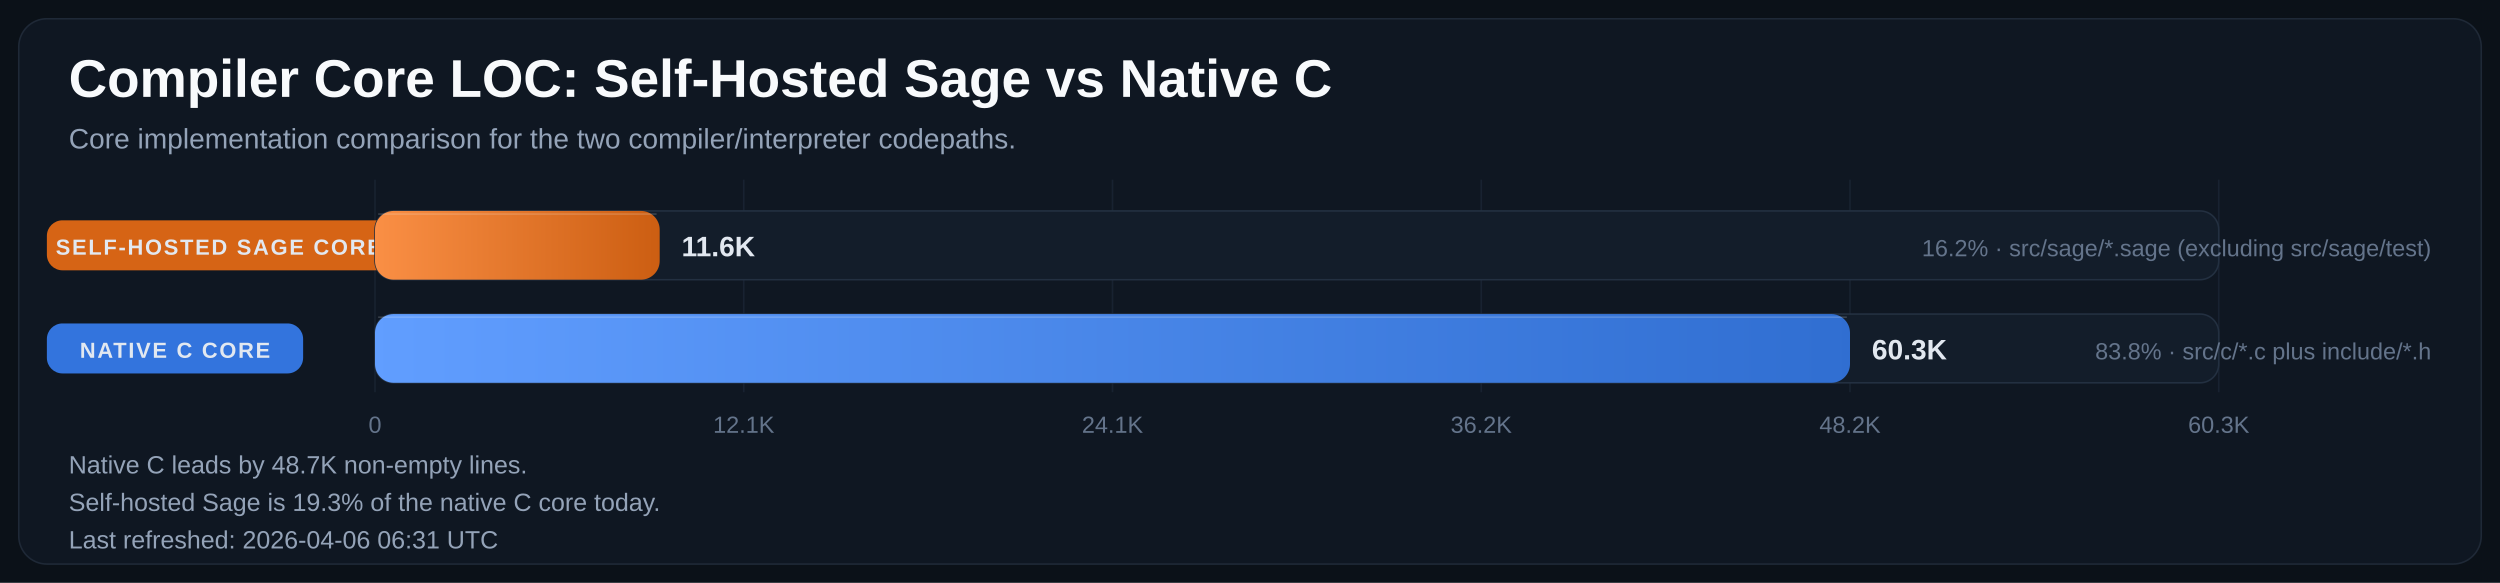
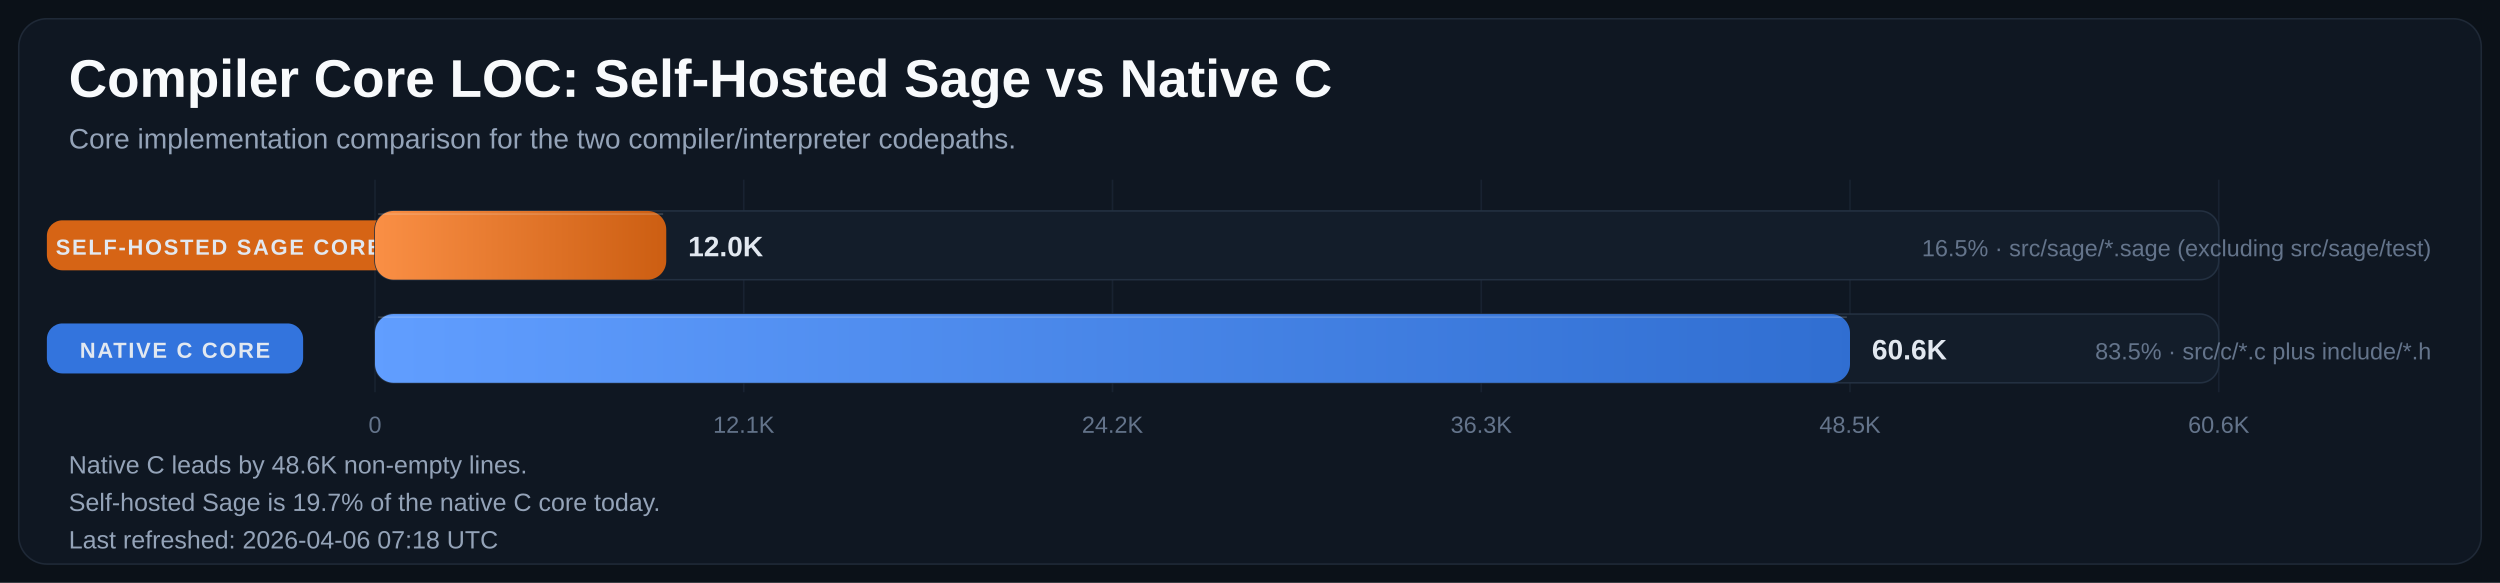
<svg xmlns="http://www.w3.org/2000/svg" width="1600" height="373" viewBox="0 0 1600 373" role="img" aria-labelledby="title desc">
  <defs>
    <linearGradient id="bar-gradient-0" x1="0%" y1="0%" x2="100%" y2="0%">
      <stop offset="0%" stop-color="#FA8F45" />
      <stop offset="100%" stop-color="#CC5E12" />
    </linearGradient>
    <linearGradient id="bar-gradient-1" x1="0%" y1="0%" x2="100%" y2="0%">
      <stop offset="0%" stop-color="#619EFF" />
      <stop offset="100%" stop-color="#306ED1" />
    </linearGradient>
  </defs>
  <rect width="100%" height="100%" fill="#0B1118" />
  <rect x="12" y="12" width="1576" height="349" rx="18" fill="#0F1722" stroke="#1F2937" />
  <text x="44" y="62" fill="#F8FAFC" font-size="34" font-family="Segoe UI, Arial, sans-serif" font-weight="700">Compiler Core LOC: Self-Hosted Sage vs Native C</text>
  <text x="44" y="95" fill="#94A3B8" font-size="18" font-family="Segoe UI, Arial, sans-serif">Core implementation comparison for the two compiler/interpreter codepaths.</text>
  <line x1="240.0" y1="115" x2="240.0" y2="251" stroke="#182231" stroke-width="1" />
  <text x="240.0" y="277" text-anchor="middle" fill="#64748B" font-size="15" font-family="Segoe UI, Arial, sans-serif">0</text>
  <line x1="476.0" y1="115" x2="476.0" y2="251" stroke="#182231" stroke-width="1" />
  <text x="476.0" y="277" text-anchor="middle" fill="#64748B" font-size="15" font-family="Segoe UI, Arial, sans-serif">12.1K</text>
  <line x1="712.0" y1="115" x2="712.0" y2="251" stroke="#182231" stroke-width="1" />
-   <text x="712.0" y="277" text-anchor="middle" fill="#64748B" font-size="15" font-family="Segoe UI, Arial, sans-serif">24.1K</text>
+   <text x="712.0" y="277" text-anchor="middle" fill="#64748B" font-size="15" font-family="Segoe UI, Arial, sans-serif">24.2K</text>
  <line x1="948.0" y1="115" x2="948.0" y2="251" stroke="#182231" stroke-width="1" />
-   <text x="948.0" y="277" text-anchor="middle" fill="#64748B" font-size="15" font-family="Segoe UI, Arial, sans-serif">36.2K</text>
+   <text x="948.0" y="277" text-anchor="middle" fill="#64748B" font-size="15" font-family="Segoe UI, Arial, sans-serif">36.3K</text>
  <line x1="1184.0" y1="115" x2="1184.0" y2="251" stroke="#182231" stroke-width="1" />
-   <text x="1184.0" y="277" text-anchor="middle" fill="#64748B" font-size="15" font-family="Segoe UI, Arial, sans-serif">48.2K</text>
+   <text x="1184.0" y="277" text-anchor="middle" fill="#64748B" font-size="15" font-family="Segoe UI, Arial, sans-serif">48.5K</text>
  <line x1="1420.0" y1="115" x2="1420.0" y2="251" stroke="#182231" stroke-width="1" />
-   <text x="1420.0" y="277" text-anchor="middle" fill="#64748B" font-size="15" font-family="Segoe UI, Arial, sans-serif">60.3K</text>
+   <text x="1420.0" y="277" text-anchor="middle" fill="#64748B" font-size="15" font-family="Segoe UI, Arial, sans-serif">60.6K</text>
  <rect x="30" y="141.0" width="220" height="32" rx="10" fill="#E06814" opacity="0.95" />
  <text x="140.0" y="163.0" text-anchor="middle" fill="#E2E8F0" font-size="14" font-family="Segoe UI, Arial, sans-serif" font-weight="700" letter-spacing="1.1">SELF-HOSTED SAGE CORE</text>
  <rect x="240" y="135" width="1180" height="44" rx="12" fill="#131D2A" stroke="#233041" />
-   <rect x="240" y="135" width="182.2" height="44" rx="12" fill="url(#bar-gradient-0)" />
-   <line x1="242.0" y1="137.0" x2="420.2" y2="137.0" stroke="#F8FAFC" stroke-opacity="0.18" />
-   <text x="436.2" y="164.0" text-anchor="start" fill="#E2E8F0" font-size="18" font-family="Segoe UI, Arial, sans-serif" font-weight="700">11.6K</text>
-   <text x="1556" y="164.0" text-anchor="end" fill="#64748B" font-size="15" font-family="Segoe UI, Arial, sans-serif">16.2% · src/sage/*.sage (excluding src/sage/test)</text>
+   <rect x="240" y="135" width="186.4" height="44" rx="12" fill="url(#bar-gradient-0)" />
+   <line x1="242.0" y1="137.0" x2="424.4" y2="137.0" stroke="#F8FAFC" stroke-opacity="0.18" />
+   <text x="440.4" y="164.0" text-anchor="start" fill="#E2E8F0" font-size="18" font-family="Segoe UI, Arial, sans-serif" font-weight="700">12.0K</text>
+   <text x="1556" y="164.0" text-anchor="end" fill="#64748B" font-size="15" font-family="Segoe UI, Arial, sans-serif">16.5% · src/sage/*.sage (excluding src/sage/test)</text>
  <rect x="30" y="207.0" width="164" height="32" rx="10" fill="#3479E6" opacity="0.95" />
  <text x="112.0" y="229.0" text-anchor="middle" fill="#E2E8F0" font-size="14" font-family="Segoe UI, Arial, sans-serif" font-weight="700" letter-spacing="1.1">NATIVE C CORE</text>
  <rect x="240" y="201" width="1180" height="44" rx="12" fill="#131D2A" stroke="#233041" />
  <rect x="240" y="201" width="944.0" height="44" rx="12" fill="url(#bar-gradient-1)" />
  <line x1="242.0" y1="203.0" x2="1182.0" y2="203.0" stroke="#F8FAFC" stroke-opacity="0.18" />
-   <text x="1198.0" y="230.0" text-anchor="start" fill="#E2E8F0" font-size="18" font-family="Segoe UI, Arial, sans-serif" font-weight="700">60.3K</text>
-   <text x="1556" y="230.0" text-anchor="end" fill="#64748B" font-size="15" font-family="Segoe UI, Arial, sans-serif">83.8% · src/c/*.c plus include/*.h</text>
-   <text x="44" y="303" fill="#94A3B8" font-size="16" font-family="Segoe UI, Arial, sans-serif">Native C leads by 48.7K non-empty lines.</text>
-   <text x="44" y="327" fill="#94A3B8" font-size="16" font-family="Segoe UI, Arial, sans-serif">Self-hosted Sage is 19.3% of the native C core today.</text>
-   <text x="44" y="351" fill="#94A3B8" font-size="16" font-family="Segoe UI, Arial, sans-serif">Last refreshed: 2026-04-06 06:31 UTC</text>
+   <text x="1198.0" y="230.0" text-anchor="start" fill="#E2E8F0" font-size="18" font-family="Segoe UI, Arial, sans-serif" font-weight="700">60.6K</text>
+   <text x="1556" y="230.0" text-anchor="end" fill="#64748B" font-size="15" font-family="Segoe UI, Arial, sans-serif">83.5% · src/c/*.c plus include/*.h</text>
+   <text x="44" y="303" fill="#94A3B8" font-size="16" font-family="Segoe UI, Arial, sans-serif">Native C leads by 48.6K non-empty lines.</text>
+   <text x="44" y="327" fill="#94A3B8" font-size="16" font-family="Segoe UI, Arial, sans-serif">Self-hosted Sage is 19.7% of the native C core today.</text>
+   <text x="44" y="351" fill="#94A3B8" font-size="16" font-family="Segoe UI, Arial, sans-serif">Last refreshed: 2026-04-06 07:18 UTC</text>
</svg>
